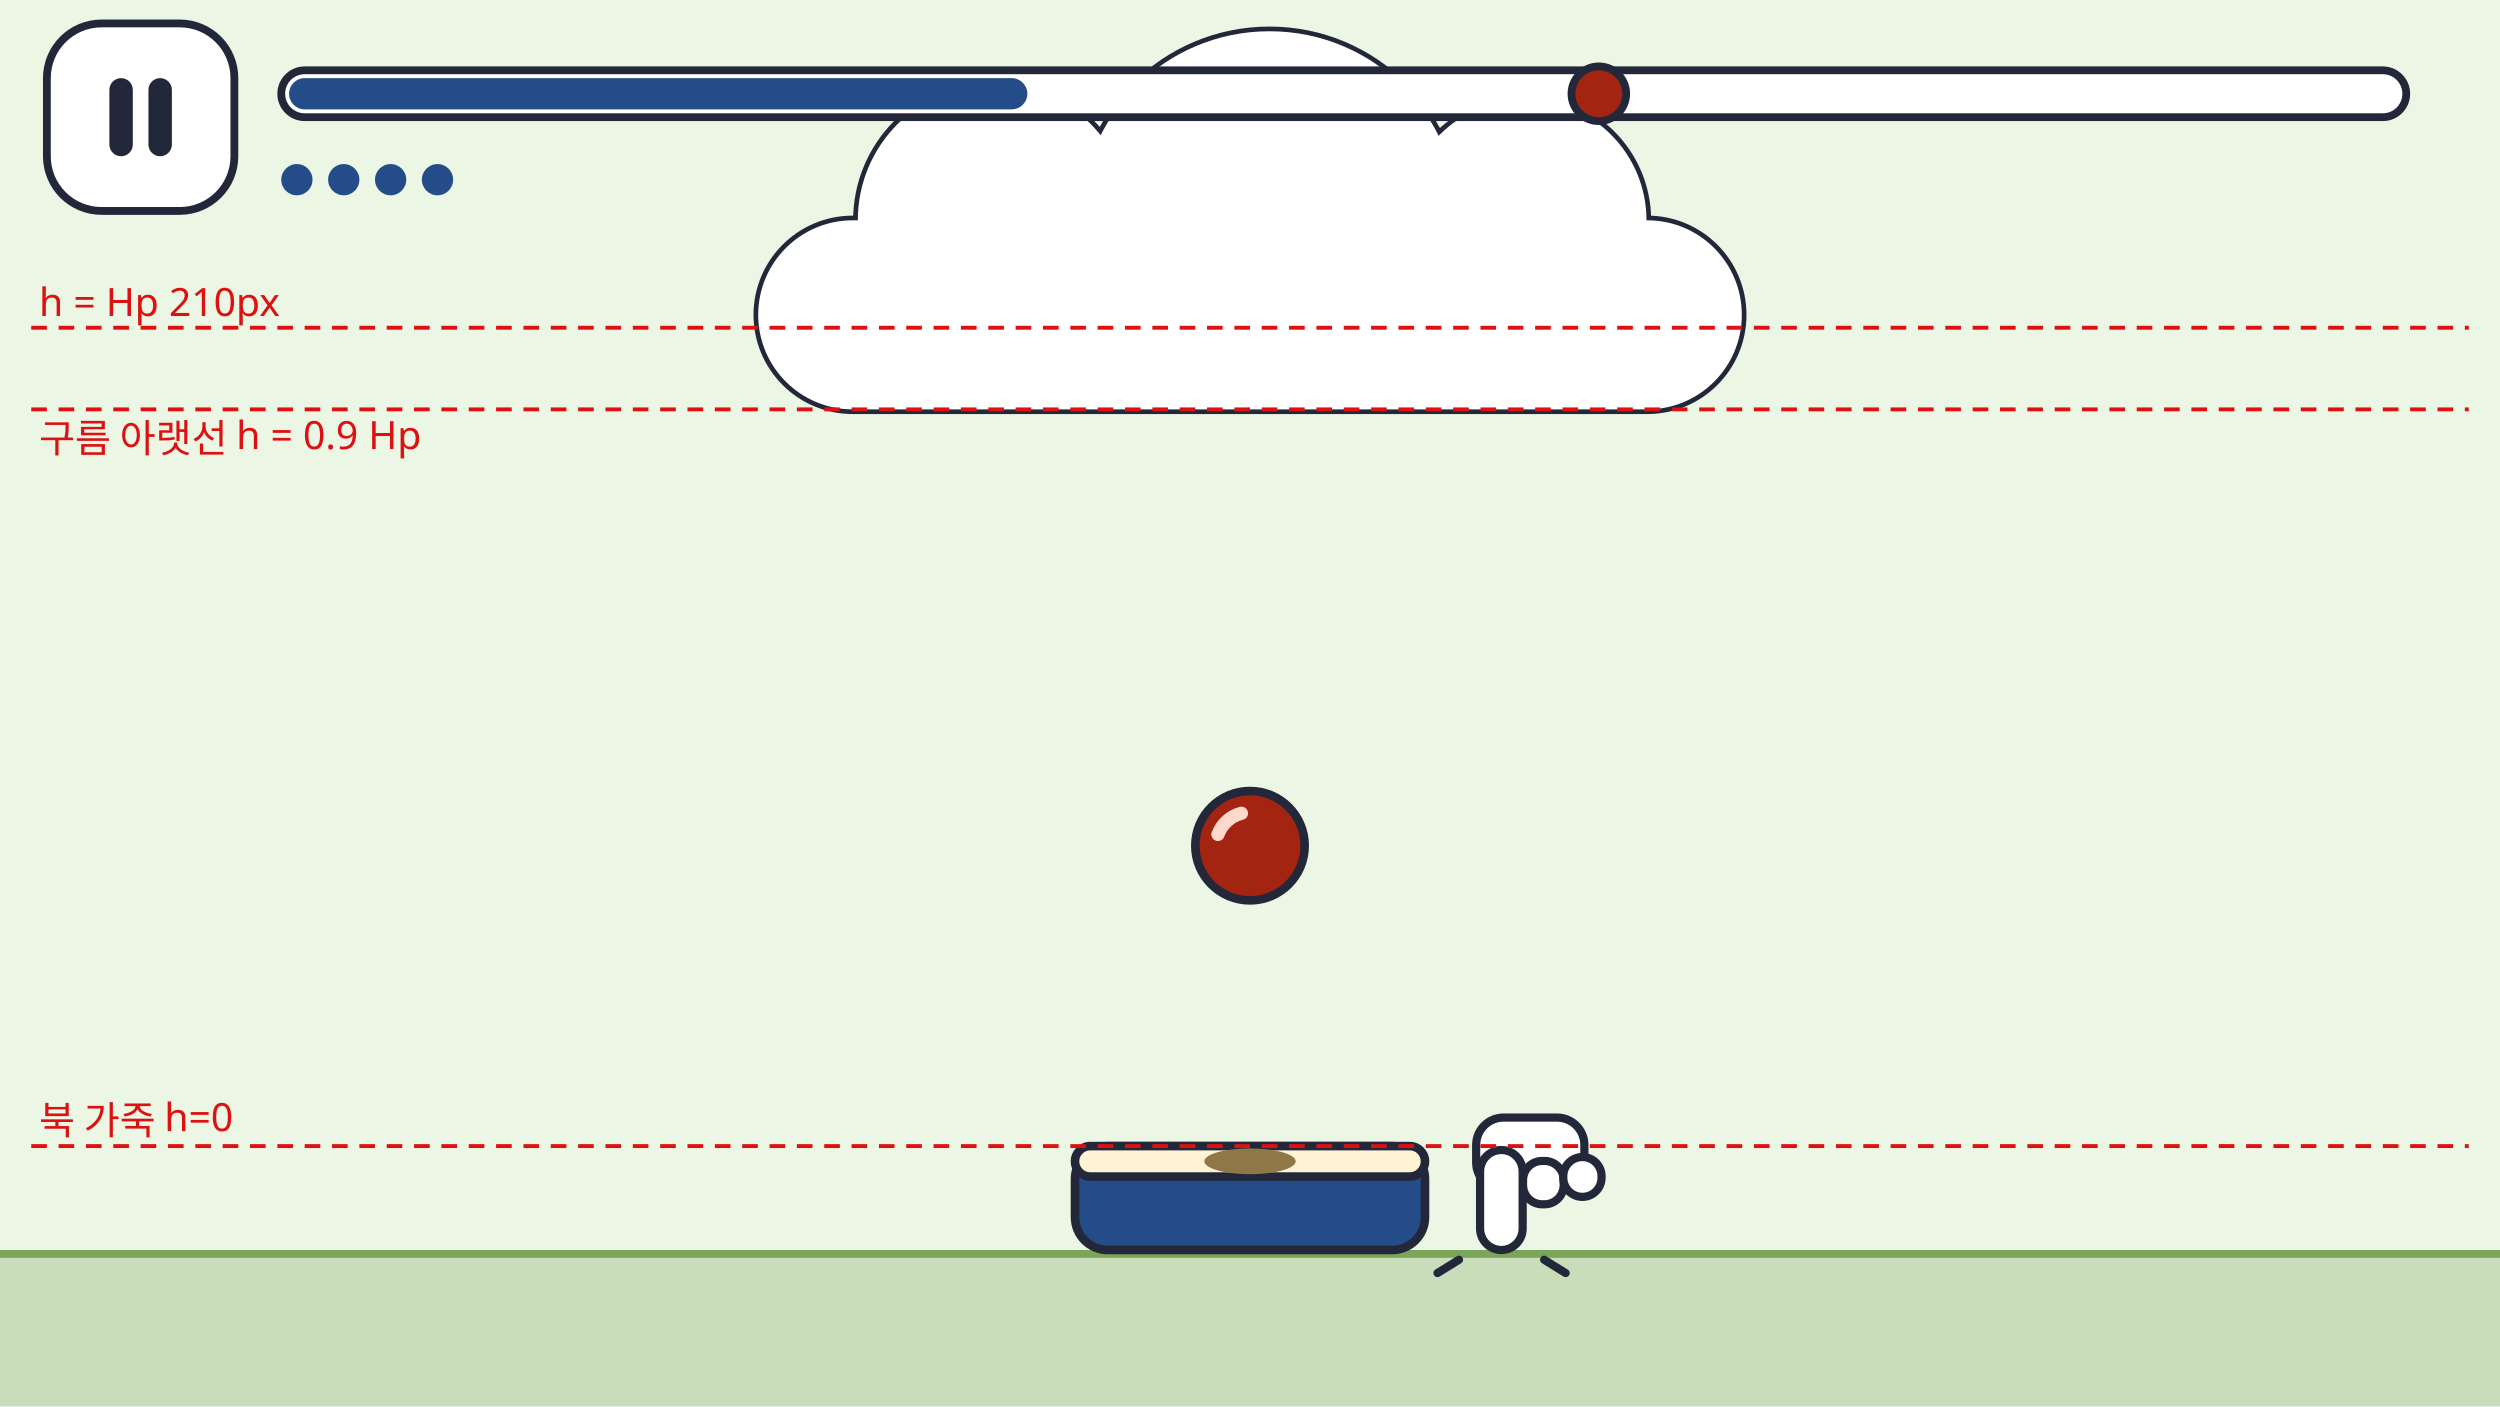
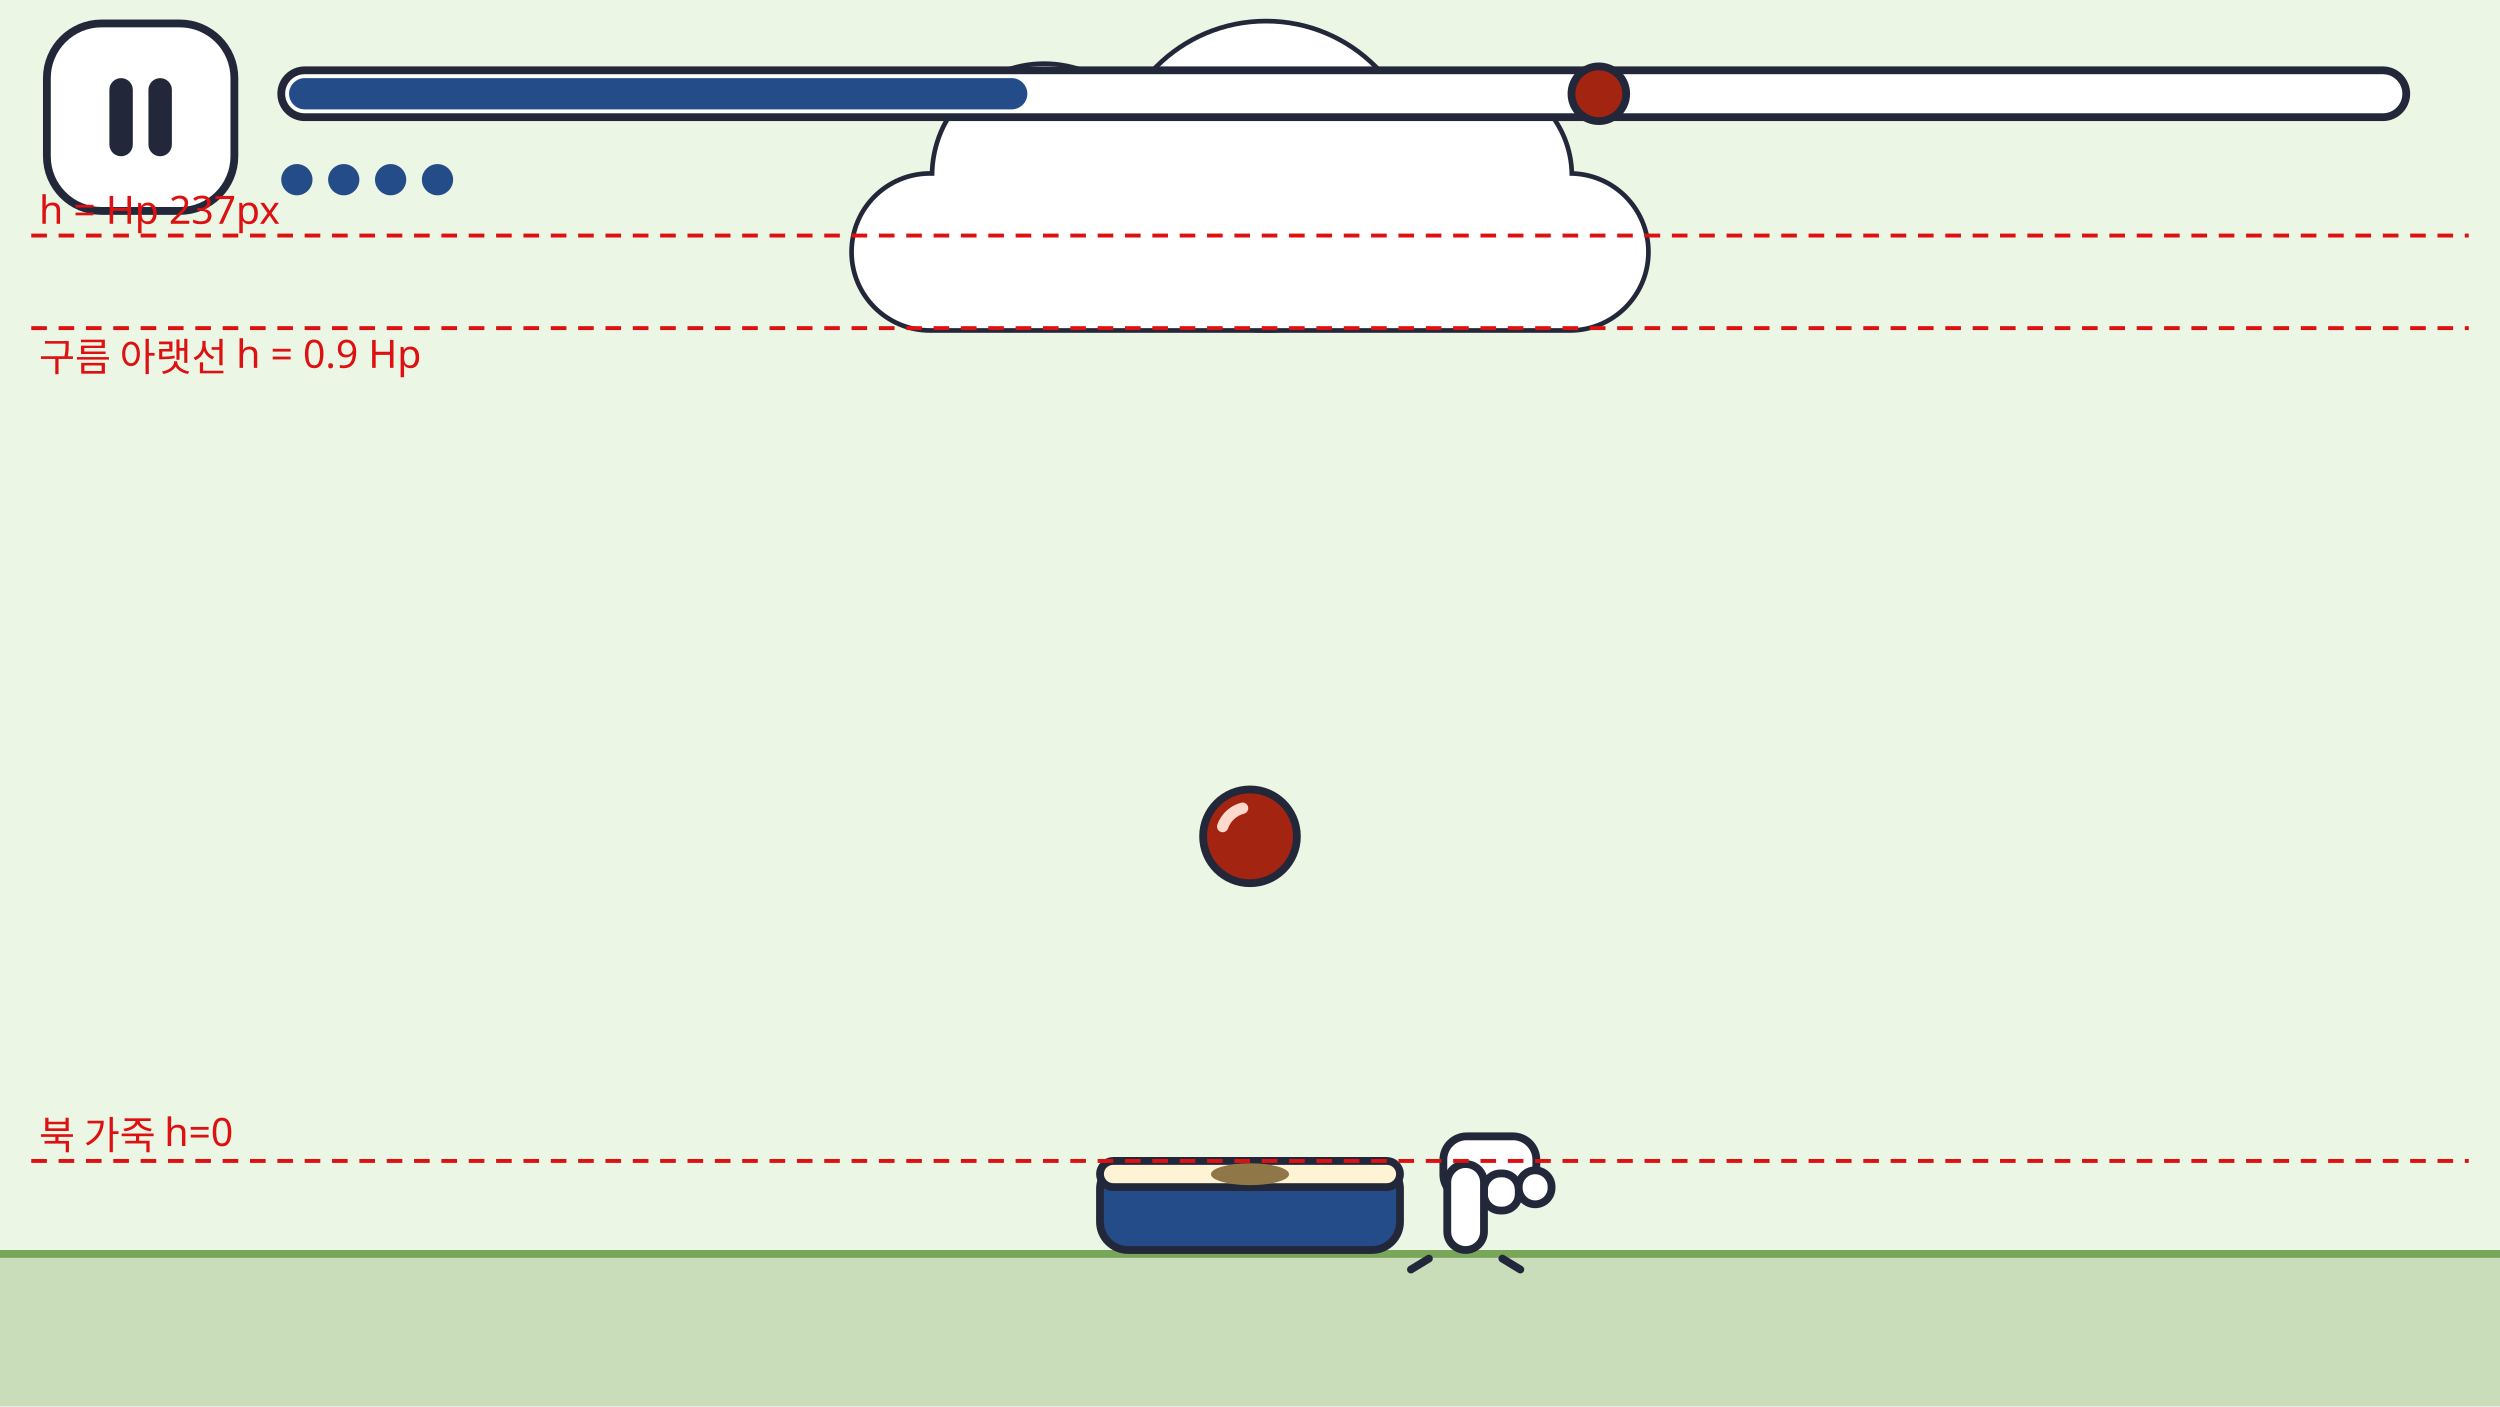
<svg xmlns="http://www.w3.org/2000/svg" viewBox="0 0 640 360" width="640" height="360">
  <rect width="640" height="360" fill="#ECF6E4" />
  <rect x="0" y="320" width="640" height="40" fill="#C9DDBB" />
  <rect x="0" y="320" width="640" height="2" fill="#79A659" />
-   <rect x="275.2" y="293.4" width="89.6" height="26.6" rx="8.4" fill="#234C88" stroke="#23273A" stroke-width="2.2" />
-   <rect x="275.2" y="293.4" width="89.6" height="7.8" rx="3.9" fill="#FFF3D6" stroke="#23273A" stroke-width="2.2" />
-   <ellipse cx="320" cy="297.3" rx="11.7" ry="3.3" fill="#8F7748" />
-   <ellipse cx="320" cy="216.5" rx="14" ry="14" fill="#A42412" stroke="#23273A" stroke-width="2.2" />
-   <path d="M311.8 213.6 A8.7 8.7 0 0 1 317.8 208.2" fill="none" stroke="#FFD9CC" stroke-width="3.4" stroke-linecap="round" />
+   <rect x="281.6" y="297.2" width="76.8" height="22.8" rx="7.2" fill="#234C88" stroke="#23273A" stroke-width="2.0" />
+   <rect x="281.6" y="297.2" width="76.8" height="6.7" rx="3.4" fill="#FFF3D6" stroke="#23273A" stroke-width="2.0" />
+   <ellipse cx="320" cy="300.6" rx="10.0" ry="2.8" fill="#8F7748" />
+   <ellipse cx="320" cy="214.1" rx="12" ry="12" fill="#A42412" stroke="#23273A" stroke-width="2" />
+   <path d="M313 211.6 A7.4 7.4 0 0 1 318.1 206.9" fill="none" stroke="#FFD9CC" stroke-width="2.9" stroke-linecap="round" />
  <g fill="#FFFFFF" stroke="#23273A" stroke-width="2.4">
-     <rect x="194.1" y="56.4" width="251.8" height="48.4" rx="24.2" />
-     <circle cx="254.5" cy="56.4" r="34.9" />
-     <circle cx="325" cy="56.4" r="48.4" />
-     <circle cx="390.5" cy="56.4" r="31" />
+     <rect x="218.6" y="45" width="202.8" height="39" rx="19.5" />
+     <circle cx="267.3" cy="45" r="28.1" />
+     <circle cx="324.1" cy="45" r="39" />
+     <circle cx="376.8" cy="45" r="25" />
  </g>
  <g fill="#FFFFFF">
-     <rect x="194.1" y="56.4" width="251.8" height="48.4" rx="24.2" />
-     <circle cx="254.5" cy="56.4" r="34.9" />
-     <circle cx="325" cy="56.4" r="48.4" />
-     <circle cx="390.5" cy="56.4" r="31" />
+     <rect x="218.6" y="45" width="202.8" height="39" rx="19.5" />
+     <circle cx="267.3" cy="45" r="28.1" />
+     <circle cx="324.1" cy="45" r="39" />
+     <circle cx="376.8" cy="45" r="25" />
  </g>
  <rect x="72" y="18" width="544" height="12" rx="6" fill="#FFFFFF" stroke="#23273A" stroke-width="2" />
  <rect x="74" y="20" width="189.0" height="8" rx="4" fill="#234C88" />
  <circle cx="409.3" cy="24" r="7" fill="#A42412" stroke="#23273A" stroke-width="2" />
  <circle cx="76" cy="46" r="4" fill="#234C88" />
  <circle cx="88" cy="46" r="4" fill="#234C88" />
  <circle cx="100" cy="46" r="4" fill="#234C88" />
  <circle cx="112" cy="46" r="4" fill="#234C88" />
  <rect x="12" y="6" width="48" height="48" rx="14" fill="#FFFFFF" stroke="#23273A" stroke-width="2" />
  <rect x="28" y="20" width="6" height="20" rx="3" fill="#23273A" />
  <rect x="38" y="20" width="6" height="20" rx="3" fill="#23273A" />
-   <g stroke="#23273A" stroke-width="2.1" fill="#FFFFFF" stroke-linejoin="round" transform="translate(0 0)">
-     <rect x="377.9" y="286.1" width="27.7" height="18.5" rx="7" />
-     <rect x="389.9" y="297.2" width="10.4" height="11.1" rx="4.9" />
-     <rect x="400.2" y="296.2" width="9.8" height="10.2" rx="4.9" />
-     <rect x="378.9" y="294.4" width="10.9" height="25.6" rx="5.5" />
+   <g stroke="#23273A" stroke-width="2" fill="#FFFFFF" stroke-linejoin="round" transform="translate(0 0)">
+     <rect x="369.5" y="290.9" width="23.8" height="15.8" rx="6" />
+     <rect x="379.9" y="300.4" width="8.9" height="9.5" rx="4.2" />
+     <rect x="388.8" y="299.6" width="8.4" height="8.7" rx="4.2" />
+     <rect x="370.5" y="298" width="9.4" height="22" rx="4.7" />
  </g>
-   <g stroke="#23273A" stroke-width="2.1" stroke-linecap="round">
-     <line x1="373.5" y1="322.5" x2="368" y2="325.9" />
-     <line x1="395.3" y1="322.5" x2="400.8" y2="325.9" />
+   <g stroke="#23273A" stroke-width="2" stroke-linecap="round">
+     <line x1="365.8" y1="322.2" x2="361.2" y2="325" />
+     <line x1="384.6" y1="322.2" x2="389.2" y2="325" />
  </g>
  <g stroke="#D11" stroke-width="1" fill="none" stroke-dasharray="4 3">
-     <line x1="8" y1="293.4" x2="632" y2="293.4" />
-     <line x1="8" y1="83.9" x2="632" y2="83.9" />
-     <line x1="8" y1="104.8" x2="632" y2="104.8" />
+     <line x1="8" y1="297.2" x2="632" y2="297.2" />
+     <line x1="8" y1="60.3" x2="632" y2="60.3" />
+     <line x1="8" y1="84.0" x2="632" y2="84.0" />
  </g>
  <g font-family="sans-serif" font-size="10" fill="#D11">
-     <text x="10" y="290.4">북 가죽 h=0</text>
-     <text x="10" y="80.9">h = Hp 210px</text>
-     <text x="10" y="115.8">구름 아랫선 h = 0.9 Hp</text>
+     <text x="10" y="294.2">북 가죽 h=0</text>
+     <text x="10" y="57.3">h = Hp 237px</text>
+     <text x="10" y="95.0">구름 아랫선 h = 0.9 Hp</text>
  </g>
</svg>
